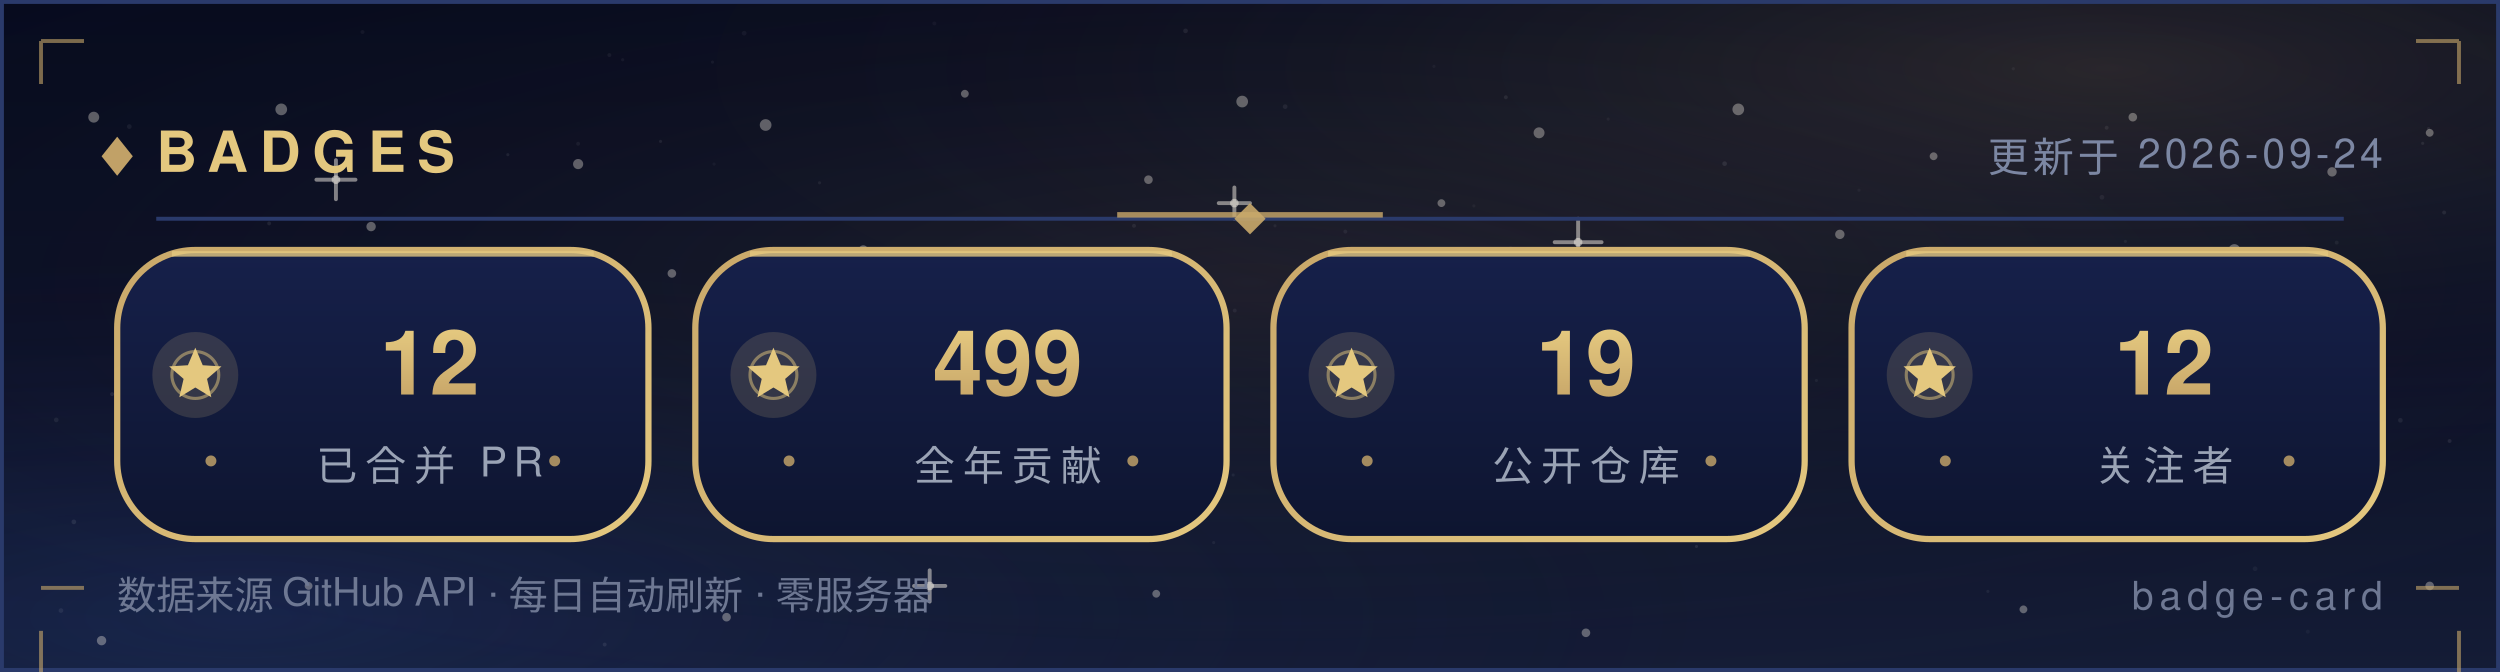
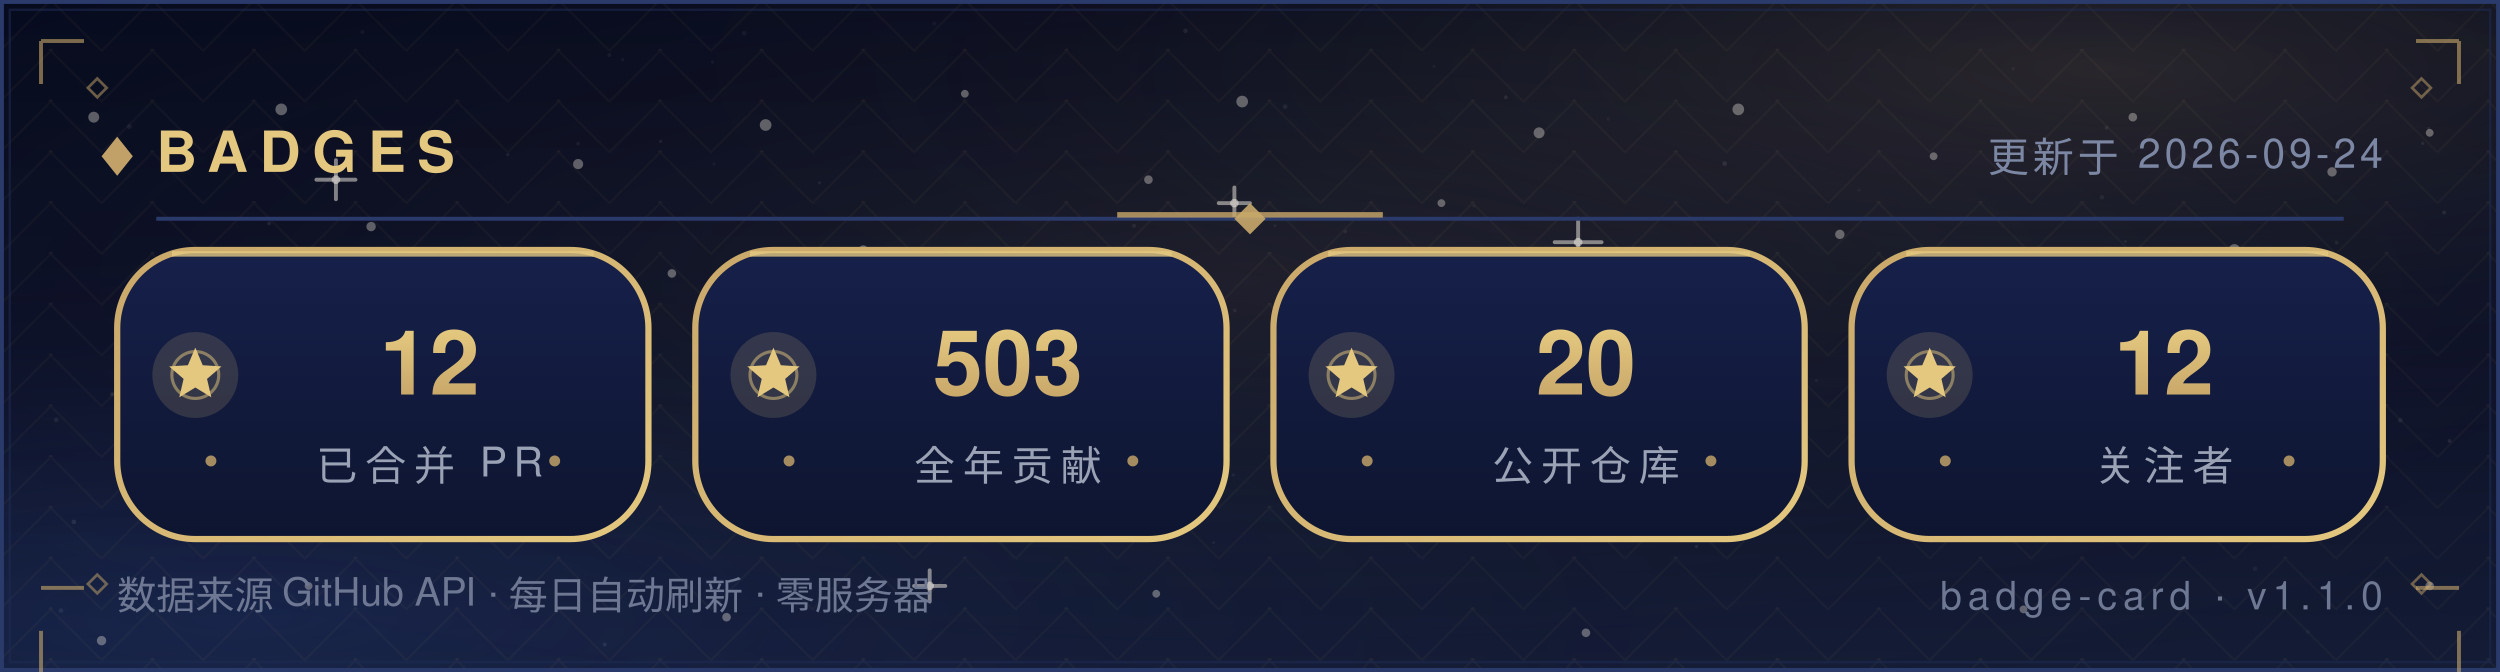
<svg xmlns="http://www.w3.org/2000/svg" width="640" height="172" viewBox="0 0 640 172" role="img" aria-label="Badges — Morningstar202604">
  <defs>
    <linearGradient id="bg" x1="0" y1="0" x2="0" y2="1">
      <stop offset="0" stop-color="#070B1E" />
      <stop offset="0.5" stop-color="#0B1026" />
      <stop offset="1" stop-color="#141C36" />
    </linearGradient>
    <radialGradient id="nebG" cx="0.84" cy="0.10" r="0.62">
      <stop offset="0" stop-color="#C9A86A" stop-opacity="0.16" />
      <stop offset="1" stop-color="#070B1E" stop-opacity="0" />
    </radialGradient>
    <radialGradient id="nebB" cx="0.10" cy="0.92" r="0.60">
      <stop offset="0" stop-color="#2B4B9E" stop-opacity="0.22" />
      <stop offset="1" stop-color="#070B1E" stop-opacity="0" />
    </radialGradient>
    <radialGradient id="glow" cx="0.5" cy="0.42" r="0.72">
      <stop offset="0" stop-color="#C9A86A" stop-opacity="0.1" />
      <stop offset="1" stop-color="#070B1E" stop-opacity="0" />
    </radialGradient>
+     <pattern id="fil1" width="26.0" height="13.0" patternUnits="userSpaceOnUse">
+       <path d="M13.0 0 L26.0 13.0 L13.0 26.0 L0 13.0 Z" fill="none" stroke="#C9A86A" stroke-width="0.5" opacity="0.05" />
+       <circle cx="13.0" cy="13.0" r="0.55" fill="#C9A86A" opacity="0.08" />
+       <circle cx="0" cy="0" r="0.35" fill="#C9A86A" opacity="0.05" />
+     </pattern>
  </defs>
  <rect width="640" height="172" fill="url(#bg)" />
  <rect width="640" height="172" fill="url(#nebG)" />
  <rect width="640" height="172" fill="url(#nebB)" />
  <rect width="640" height="172" fill="url(#glow)" />
+   <rect width="640" height="172" fill="url(#fil1)" />
  <circle cx="24" cy="30" r="1.4" fill="#F5F0E6" opacity="0.35" />
  <circle cx="47" cy="74" r="1.1" fill="#F5F0E6" opacity="0.35" />
  <circle cx="72" cy="28" r="1.5" fill="#F5F0E6" opacity="0.35" />
  <circle cx="95" cy="58" r="1.2" fill="#F5F0E6" opacity="0.35" />
  <circle cx="121" cy="88" r="1" fill="#F5F0E6" opacity="0.35" />
  <circle cx="148" cy="42" r="1.3" fill="#F5F0E6" opacity="0.35" />
  <circle cx="172" cy="70" r="1.1" fill="#F5F0E6" opacity="0.35" />
  <circle cx="196" cy="32" r="1.5" fill="#F5F0E6" opacity="0.35" />
  <circle cx="221" cy="64" r="1.2" fill="#F5F0E6" opacity="0.35" />
  <circle cx="247" cy="24" r="1" fill="#F5F0E6" opacity="0.35" />
  <circle cx="269" cy="82" r="1.4" fill="#F5F0E6" opacity="0.35" />
  <circle cx="294" cy="46" r="1.1" fill="#F5F0E6" opacity="0.35" />
  <circle cx="318" cy="26" r="1.5" fill="#F5F0E6" opacity="0.35" />
  <circle cx="343" cy="76" r="1.2" fill="#F5F0E6" opacity="0.35" />
  <circle cx="369" cy="52" r="1" fill="#F5F0E6" opacity="0.35" />
  <circle cx="394" cy="34" r="1.4" fill="#F5F0E6" opacity="0.35" />
  <circle cx="419" cy="72" r="1.1" fill="#F5F0E6" opacity="0.35" />
  <circle cx="445" cy="28" r="1.5" fill="#F5F0E6" opacity="0.35" />
  <circle cx="471" cy="60" r="1.2" fill="#F5F0E6" opacity="0.35" />
  <circle cx="495" cy="40" r="1" fill="#F5F0E6" opacity="0.35" />
  <circle cx="522" cy="78" r="1.4" fill="#F5F0E6" opacity="0.35" />
  <circle cx="546" cy="30" r="1.1" fill="#F5F0E6" opacity="0.35" />
  <circle cx="572" cy="64" r="1.5" fill="#F5F0E6" opacity="0.35" />
  <circle cx="597" cy="44" r="1.2" fill="#F5F0E6" opacity="0.35" />
  <circle cx="622" cy="34" r="1" fill="#F5F0E6" opacity="0.35" />
  <circle cx="34" cy="116" r="1" fill="#F5F0E6" opacity="0.35" />
  <circle cx="88" cy="108" r="1.3" fill="#F5F0E6" opacity="0.35" />
  <circle cx="141" cy="122" r="1.1" fill="#F5F0E6" opacity="0.35" />
  <circle cx="197" cy="106" r="1.4" fill="#F5F0E6" opacity="0.35" />
  <circle cx="252" cy="118" r="1" fill="#F5F0E6" opacity="0.35" />
  <circle cx="307" cy="108" r="1.3" fill="#F5F0E6" opacity="0.35" />
  <circle cx="364" cy="124" r="1.1" fill="#F5F0E6" opacity="0.35" />
  <circle cx="421" cy="104" r="1.4" fill="#F5F0E6" opacity="0.35" />
  <circle cx="478" cy="120" r="1" fill="#F5F0E6" opacity="0.35" />
  <circle cx="536" cy="110" r="1.3" fill="#F5F0E6" opacity="0.35" />
  <circle cx="596" cy="122" r="1.1" fill="#F5F0E6" opacity="0.35" />
  <circle cx="26" cy="164" r="1.2" fill="#F5F0E6" opacity="0.35" />
  <circle cx="79" cy="150" r="1" fill="#F5F0E6" opacity="0.35" />
  <circle cx="186" cy="158" r="1.1" fill="#F5F0E6" opacity="0.35" />
  <circle cx="296" cy="152" r="1" fill="#F5F0E6" opacity="0.35" />
  <circle cx="406" cy="162" r="1.1" fill="#F5F0E6" opacity="0.35" />
  <circle cx="518" cy="156" r="1" fill="#F5F0E6" opacity="0.35" />
  <circle cx="622" cy="150" r="1.1" fill="#F5F0E6" opacity="0.35" />
  <path d="M81.0 46.0 H91.0 M86.0 41.0 V51.0" stroke="#F5F0E6" stroke-width="1" stroke-linecap="round" opacity="0.5" />
  <circle cx="86.0" cy="46.0" r="1.1" fill="#F5F0E6" opacity="0.5" />
  <path d="M234.0 150.0 H242.0 M238.0 146.0 V154.0" stroke="#F5F0E6" stroke-width="1" stroke-linecap="round" opacity="0.5" />
  <circle cx="238.0" cy="150.0" r="1.1" fill="#F5F0E6" opacity="0.5" />
  <path d="M398.0 62.0 H410.0 M404.0 56.0 V68.0" stroke="#F5F0E6" stroke-width="1" stroke-linecap="round" opacity="0.5" />
  <circle cx="404.0" cy="62.0" r="1.1" fill="#F5F0E6" opacity="0.5" />
  <path d="M312.0 52.0 H320.0 M316.0 48.0 V56.0" stroke="#F5F0E6" stroke-width="1" stroke-linecap="round" opacity="0.5" />
  <circle cx="316.0" cy="52.0" r="1.1" fill="#F5F0E6" opacity="0.5" />
  <circle cx="15.6" cy="156.3" r="0.6" fill="#FFFFFF" opacity="0.067" />
  <circle cx="97.2" cy="97.0" r="0.6" fill="#FFFFFF" opacity="0.076" />
  <circle cx="538.1" cy="50.5" r="0.6" fill="#FFFFFF" opacity="0.057" />
  <circle cx="344.4" cy="59.3" r="0.5" fill="#FFFFFF" opacity="0.057" />
  <circle cx="159.4" cy="15.3" r="0.4" fill="#FFFFFF" opacity="0.048" />
  <circle cx="28.7" cy="100.9" r="0.5" fill="#FFFFFF" opacity="0.080" />
  <circle cx="209.8" cy="46.8" r="0.4" fill="#FFFFFF" opacity="0.060" />
  <circle cx="316.1" cy="79.5" r="0.5" fill="#FFFFFF" opacity="0.057" />
  <circle cx="590.8" cy="161.7" r="0.5" fill="#FFFFFF" opacity="0.037" />
  <circle cx="539.3" cy="32.7" r="0.5" fill="#FFFFFF" opacity="0.068" />
  <circle cx="385.5" cy="24.9" r="0.5" fill="#FFFFFF" opacity="0.076" />
  <circle cx="292.3" cy="88.6" r="0.5" fill="#FFFFFF" opacity="0.060" />
  <circle cx="536.7" cy="123.6" r="0.5" fill="#FFFFFF" opacity="0.046" />
  <circle cx="377.3" cy="52.7" r="0.4" fill="#FFFFFF" opacity="0.041" />
  <circle cx="92.8" cy="8.2" r="0.5" fill="#FFFFFF" opacity="0.044" />
  <circle cx="354.5" cy="103.9" r="0.5" fill="#FFFFFF" opacity="0.080" />
  <circle cx="310.7" cy="138.9" r="0.4" fill="#FFFFFF" opacity="0.054" />
  <circle cx="601.3" cy="126.0" r="0.5" fill="#FFFFFF" opacity="0.054" />
  <circle cx="18.9" cy="133.6" r="0.6" fill="#FFFFFF" opacity="0.085" />
  <circle cx="312.4" cy="126.5" r="0.6" fill="#FFFFFF" opacity="0.069" />
  <circle cx="239.2" cy="6.0" r="0.5" fill="#FFFFFF" opacity="0.036" />
  <circle cx="436.2" cy="102.9" r="0.6" fill="#FFFFFF" opacity="0.071" />
  <circle cx="329.0" cy="27.3" r="0.6" fill="#FFFFFF" opacity="0.063" />
  <circle cx="625.7" cy="54.4" r="0.5" fill="#FFFFFF" opacity="0.075" />
  <circle cx="428.8" cy="86.2" r="0.4" fill="#FFFFFF" opacity="0.065" />
  <circle cx="169.1" cy="36.2" r="0.4" fill="#FFFFFF" opacity="0.073" />
  <circle cx="586.8" cy="90.4" r="0.4" fill="#FFFFFF" opacity="0.060" />
  <circle cx="598.2" cy="62.1" r="0.5" fill="#FFFFFF" opacity="0.054" />
  <circle cx="289.9" cy="75.4" r="0.5" fill="#FFFFFF" opacity="0.053" />
  <circle cx="315.7" cy="121.6" r="0.4" fill="#FFFFFF" opacity="0.054" />
  <circle cx="154.8" cy="165.0" r="0.5" fill="#FFFFFF" opacity="0.080" />
  <circle cx="411.7" cy="30.5" r="0.4" fill="#FFFFFF" opacity="0.043" />
  <circle cx="465.0" cy="97.4" r="0.4" fill="#FFFFFF" opacity="0.048" />
  <circle cx="533.5" cy="75.1" r="0.5" fill="#FFFFFF" opacity="0.050" />
  <circle cx="621.7" cy="32.9" r="0.4" fill="#FFFFFF" opacity="0.064" />
  <circle cx="14.4" cy="107.5" r="0.6" fill="#FFFFFF" opacity="0.064" />
  <circle cx="68.9" cy="57.2" r="0.5" fill="#FFFFFF" opacity="0.076" />
  <circle cx="182.4" cy="15.9" r="0.4" fill="#FFFFFF" opacity="0.047" />
  <circle cx="125.6" cy="81.9" r="0.5" fill="#FFFFFF" opacity="0.081" />
  <circle cx="367.1" cy="17.0" r="0.4" fill="#FFFFFF" opacity="0.039" />
  <circle cx="441.5" cy="41.9" r="0.6" fill="#FFFFFF" opacity="0.085" />
  <circle cx="69.5" cy="85.0" r="0.5" fill="#FFFFFF" opacity="0.078" />
  <circle cx="627.1" cy="112.9" r="0.5" fill="#FFFFFF" opacity="0.081" />
  <circle cx="620.2" cy="36.7" r="0.4" fill="#FFFFFF" opacity="0.078" />
  <circle cx="508.9" cy="151.4" r="0.4" fill="#FFFFFF" opacity="0.055" />
  <circle cx="403.3" cy="120.8" r="0.4" fill="#FFFFFF" opacity="0.061" />
  <circle cx="381.0" cy="118.9" r="0.5" fill="#FFFFFF" opacity="0.078" />
  <circle cx="33.1" cy="32.4" r="0.6" fill="#FFFFFF" opacity="0.059" />
  <circle cx="249.8" cy="56.1" r="0.4" fill="#FFFFFF" opacity="0.066" />
  <circle cx="434.3" cy="139.9" r="0.4" fill="#FFFFFF" opacity="0.082" />
  <circle cx="437.2" cy="123.0" r="0.4" fill="#FFFFFF" opacity="0.040" />
  <circle cx="577.3" cy="145.6" r="0.6" fill="#FFFFFF" opacity="0.044" />
  <circle cx="366.6" cy="92.9" r="0.5" fill="#FFFFFF" opacity="0.044" />
  <circle cx="444.8" cy="113.9" r="0.4" fill="#FFFFFF" opacity="0.060" />
  <circle cx="316.6" cy="56.4" r="0.4" fill="#FFFFFF" opacity="0.076" />
  <circle cx="148.0" cy="36.8" r="0.5" fill="#FFFFFF" opacity="0.053" />
  <circle cx="326.4" cy="57.8" r="0.4" fill="#FFFFFF" opacity="0.054" />
  <circle cx="515.4" cy="17.6" r="0.4" fill="#FFFFFF" opacity="0.047" />
  <circle cx="182.8" cy="42.0" r="0.4" fill="#FFFFFF" opacity="0.039" />
  <circle cx="475.9" cy="48.7" r="0.4" fill="#FFFFFF" opacity="0.037" />
  <circle cx="441.8" cy="73.9" r="0.5" fill="#FFFFFF" opacity="0.057" />
  <circle cx="386.7" cy="63.7" r="0.6" fill="#FFFFFF" opacity="0.059" />
  <circle cx="303.5" cy="7.9" r="0.6" fill="#FFFFFF" opacity="0.074" />
  <circle cx="544.1" cy="61.8" r="0.4" fill="#FFFFFF" opacity="0.054" />
  <circle cx="156.0" cy="14.1" r="0.5" fill="#FFFFFF" opacity="0.051" />
  <circle cx="614.5" cy="107.6" r="0.6" fill="#FFFFFF" opacity="0.068" />
  <circle cx="397.8" cy="120.2" r="0.4" fill="#FFFFFF" opacity="0.042" />
  <circle cx="190.5" cy="8.5" r="0.6" fill="#FFFFFF" opacity="0.043" />
  <circle cx="483.0" cy="117.3" r="0.4" fill="#FFFFFF" opacity="0.085" />
  <circle cx="187.7" cy="103.4" r="0.5" fill="#FFFFFF" opacity="0.067" />
  <circle cx="290.3" cy="57.8" r="0.5" fill="#FFFFFF" opacity="0.068" />
  <circle cx="130.0" cy="39.6" r="0.4" fill="#FFFFFF" opacity="0.074" />
  <rect x="0.5" y="0.5" width="639" height="171" fill="none" stroke="#2A3A6B" stroke-width="1" />
+   <rect x="2.5" y="2.5" width="635" height="167" fill="none" stroke="#1D2A52" stroke-width="0.6" opacity="0.55" />
  <path d="M10.5 10.5 h11 M10.5 10.5 v11" fill="none" stroke="#C9A86A" stroke-width="1" opacity="0.6" />
  <path d="M618.5 10.5 h11 M629.5 10.5 v11" fill="none" stroke="#C9A86A" stroke-width="1" opacity="0.6" />
  <path d="M10.5 150.5 h11 M10.5 161.5 v11" fill="none" stroke="#C9A86A" stroke-width="1" opacity="0.6" />
  <path d="M618.5 150.5 h11 M629.5 161.5 v11" fill="none" stroke="#C9A86A" stroke-width="1" opacity="0.6" />
+   <path d="M22.5 22.5 l2.4 -2.4 l2.4 2.4 l-2.4 2.4 z" fill="none" stroke="#C9A86A" stroke-width="0.7" opacity="0.5" />
+   <path d="M617.5 22.5 l2.4 -2.4 l2.4 2.4 l-2.4 2.4 z" fill="none" stroke="#C9A86A" stroke-width="0.7" opacity="0.5" />
+   <path d="M22.5 149.5 l2.4 -2.4 l2.4 2.4 l-2.4 2.4 z" fill="none" stroke="#C9A86A" stroke-width="0.7" opacity="0.5" />
+   <path d="M617.5 149.5 l2.4 -2.4 l2.4 2.4 l-2.4 2.4 z" fill="none" stroke="#C9A86A" stroke-width="0.7" opacity="0.5" />
  <path d="M26 40 l4 -5 l4 5 l-4 5 z" fill="#C9A86A" opacity="0.95" />
  <text x="40" y="44" font-family="'Segoe UI',Helvetica,Arial,'PingFang SC','Microsoft YaHei',sans-serif" font-size="14.5" font-weight="700" letter-spacing="3" fill="#E4C87F">BADGES</text>
  <text x="610" y="44" text-anchor="end" font-family="'Segoe UI',Helvetica,Arial,'PingFang SC','Microsoft YaHei',sans-serif" font-size="10.5" letter-spacing="1" fill="#7C87A3">更新于 2026-09-24</text>
  <line x1="40" y1="56" x2="600" y2="56" stroke="#2A3A6B" stroke-width="1" />
  <line x1="286" y1="55" x2="354" y2="55" stroke="#C9A86A" stroke-width="1.4" opacity="0.8" />
  <path d="M320 52 l4 4 l-4 4 l-4 -4 z" fill="#C9A86A" opacity="0.9" />
  <defs>
    <linearGradient id="pb" x1="0" y1="0" x2="0" y2="1">
      <stop offset="0" stop-color="#16204A" />
      <stop offset="1" stop-color="#0E1530" />
    </linearGradient>
    <linearGradient id="gtb" x1="0" y1="0" x2="0" y2="1">
      <stop offset="0" stop-color="#E4C87F" />
      <stop offset="1" stop-color="#C9A86A" />
    </linearGradient>
  </defs>
  <defs>
    <linearGradient id="ge30" x1="0" y1="0" x2="1" y2="1">
      <stop offset="0" stop-color="#C9A86A" />
      <stop offset="1" stop-color="#E4C87F" />
    </linearGradient>
  </defs>
  <rect x="30" y="64" width="136" height="74" rx="20" fill="url(#pb)" stroke="url(#ge30)" stroke-width="1.6" />
  <line x1="44" y1="65" x2="152" y2="65" stroke="#E4C87F" stroke-width="1.4" opacity="0.8" />
  <circle cx="50" cy="96" r="11" fill="#E4C87F" opacity="0.16" />
  <circle cx="50" cy="96" r="6" fill="none" stroke="#E4C87F" stroke-opacity="0.5" stroke-width="0.8" />
  <polygon points="50.0,89.0 51.9,93.5 56.7,93.8 53.0,97.0 54.1,101.7 50.0,99.2 45.9,101.7 47.0,97.0 43.3,93.8 48.1,93.5" fill="#E4C87F" />
  <text x="110" y="101" text-anchor="middle" font-family="'Segoe UI',Helvetica,Arial,'PingFang SC','Microsoft YaHei',sans-serif" font-size="23" font-weight="600" fill="url(#gtb)">12</text>
  <text x="110" y="123" text-anchor="middle" font-family="'Segoe UI',Helvetica,Arial,'PingFang SC','Microsoft YaHei',sans-serif" font-size="10.5" letter-spacing="2" fill="#9AA3B5">已合并 PR</text>
  <circle cx="54" cy="118" r="1.4" fill="#C9A86A" opacity="0.8" />
  <circle cx="142" cy="118" r="1.4" fill="#C9A86A" opacity="0.8" />
  <defs>
    <linearGradient id="ge178" x1="0" y1="0" x2="1" y2="1">
      <stop offset="0" stop-color="#C9A86A" />
      <stop offset="1" stop-color="#E4C87F" />
    </linearGradient>
  </defs>
  <rect x="178" y="64" width="136" height="74" rx="20" fill="url(#pb)" stroke="url(#ge178)" stroke-width="1.6" />
  <line x1="192" y1="65" x2="300" y2="65" stroke="#E4C87F" stroke-width="1.4" opacity="0.8" />
  <circle cx="198" cy="96" r="11" fill="#E4C87F" opacity="0.16" />
  <circle cx="198" cy="96" r="6" fill="none" stroke="#E4C87F" stroke-opacity="0.5" stroke-width="0.8" />
  <polygon points="198.0,89.0 199.9,93.5 204.7,93.8 201.0,97.0 202.1,101.7 198.0,99.2 193.9,101.7 195.0,97.0 191.3,93.8 196.1,93.5" fill="#E4C87F" />
-   <text x="258" y="101" text-anchor="middle" font-family="'Segoe UI',Helvetica,Arial,'PingFang SC','Microsoft YaHei',sans-serif" font-size="23" font-weight="600" fill="url(#gtb)">499</text>
+   <text x="258" y="101" text-anchor="middle" font-family="'Segoe UI',Helvetica,Arial,'PingFang SC','Microsoft YaHei',sans-serif" font-size="23" font-weight="600" fill="url(#gtb)">503</text>
  <text x="258" y="123" text-anchor="middle" font-family="'Segoe UI',Helvetica,Arial,'PingFang SC','Microsoft YaHei',sans-serif" font-size="10.5" letter-spacing="2" fill="#9AA3B5">全年贡献</text>
  <circle cx="202" cy="118" r="1.4" fill="#C9A86A" opacity="0.8" />
  <circle cx="290" cy="118" r="1.4" fill="#C9A86A" opacity="0.8" />
  <defs>
    <linearGradient id="ge326" x1="0" y1="0" x2="1" y2="1">
      <stop offset="0" stop-color="#C9A86A" />
      <stop offset="1" stop-color="#E4C87F" />
    </linearGradient>
  </defs>
  <rect x="326" y="64" width="136" height="74" rx="20" fill="url(#pb)" stroke="url(#ge326)" stroke-width="1.6" />
  <line x1="340" y1="65" x2="448" y2="65" stroke="#E4C87F" stroke-width="1.4" opacity="0.8" />
  <circle cx="346" cy="96" r="11" fill="#E4C87F" opacity="0.16" />
  <circle cx="346" cy="96" r="6" fill="none" stroke="#E4C87F" stroke-opacity="0.5" stroke-width="0.8" />
  <polygon points="346.0,89.0 347.9,93.5 352.7,93.8 349.0,97.0 350.1,101.7 346.0,99.2 341.9,101.7 343.0,97.0 339.3,93.8 344.1,93.5" fill="#E4C87F" />
-   <text x="406" y="101" text-anchor="middle" font-family="'Segoe UI',Helvetica,Arial,'PingFang SC','Microsoft YaHei',sans-serif" font-size="23" font-weight="600" fill="url(#gtb)">19</text>
+   <text x="406" y="101" text-anchor="middle" font-family="'Segoe UI',Helvetica,Arial,'PingFang SC','Microsoft YaHei',sans-serif" font-size="23" font-weight="600" fill="url(#gtb)">20</text>
  <text x="406" y="123" text-anchor="middle" font-family="'Segoe UI',Helvetica,Arial,'PingFang SC','Microsoft YaHei',sans-serif" font-size="10.5" letter-spacing="2" fill="#9AA3B5">公开仓库</text>
  <circle cx="350" cy="118" r="1.4" fill="#C9A86A" opacity="0.8" />
  <circle cx="438" cy="118" r="1.4" fill="#C9A86A" opacity="0.8" />
  <defs>
    <linearGradient id="ge474" x1="0" y1="0" x2="1" y2="1">
      <stop offset="0" stop-color="#C9A86A" />
      <stop offset="1" stop-color="#E4C87F" />
    </linearGradient>
  </defs>
  <rect x="474" y="64" width="136" height="74" rx="20" fill="url(#pb)" stroke="url(#ge474)" stroke-width="1.6" />
  <line x1="488" y1="65" x2="596" y2="65" stroke="#E4C87F" stroke-width="1.4" opacity="0.8" />
  <circle cx="494" cy="96" r="11" fill="#E4C87F" opacity="0.16" />
  <circle cx="494" cy="96" r="6" fill="none" stroke="#E4C87F" stroke-opacity="0.5" stroke-width="0.8" />
  <polygon points="494.0,89.0 495.9,93.5 500.7,93.8 497.0,97.0 498.1,101.7 494.0,99.2 489.9,101.7 491.0,97.0 487.3,93.8 492.1,93.5" fill="#E4C87F" />
  <text x="554" y="101" text-anchor="middle" font-family="'Segoe UI',Helvetica,Arial,'PingFang SC','Microsoft YaHei',sans-serif" font-size="23" font-weight="600" fill="url(#gtb)">12</text>
  <text x="554" y="123" text-anchor="middle" font-family="'Segoe UI',Helvetica,Arial,'PingFang SC','Microsoft YaHei',sans-serif" font-size="10.5" letter-spacing="2" fill="#9AA3B5">关注者</text>
  <circle cx="498" cy="118" r="1.4" fill="#C9A86A" opacity="0.8" />
  <circle cx="586" cy="118" r="1.4" fill="#C9A86A" opacity="0.8" />
  <text x="30" y="156" font-family="'Segoe UI',Helvetica,Arial,'PingFang SC','Microsoft YaHei',sans-serif" font-size="10" fill="#6E7893">数据来源 GitHub API · 每日自动刷新 · 零服务器</text>
-   <text x="610" y="156" text-anchor="end" font-family="'Segoe UI',Helvetica,Arial,'PingFang SC','Microsoft YaHei',sans-serif" font-size="10" letter-spacing="1.5" fill="#6E7893">badge-card</text>
+   <text x="610" y="156" text-anchor="end" font-family="'Segoe UI',Helvetica,Arial,'PingFang SC','Microsoft YaHei',sans-serif" font-size="10" letter-spacing="1.5" fill="#6E7893">badge-card · v1.1.0</text>
</svg>
